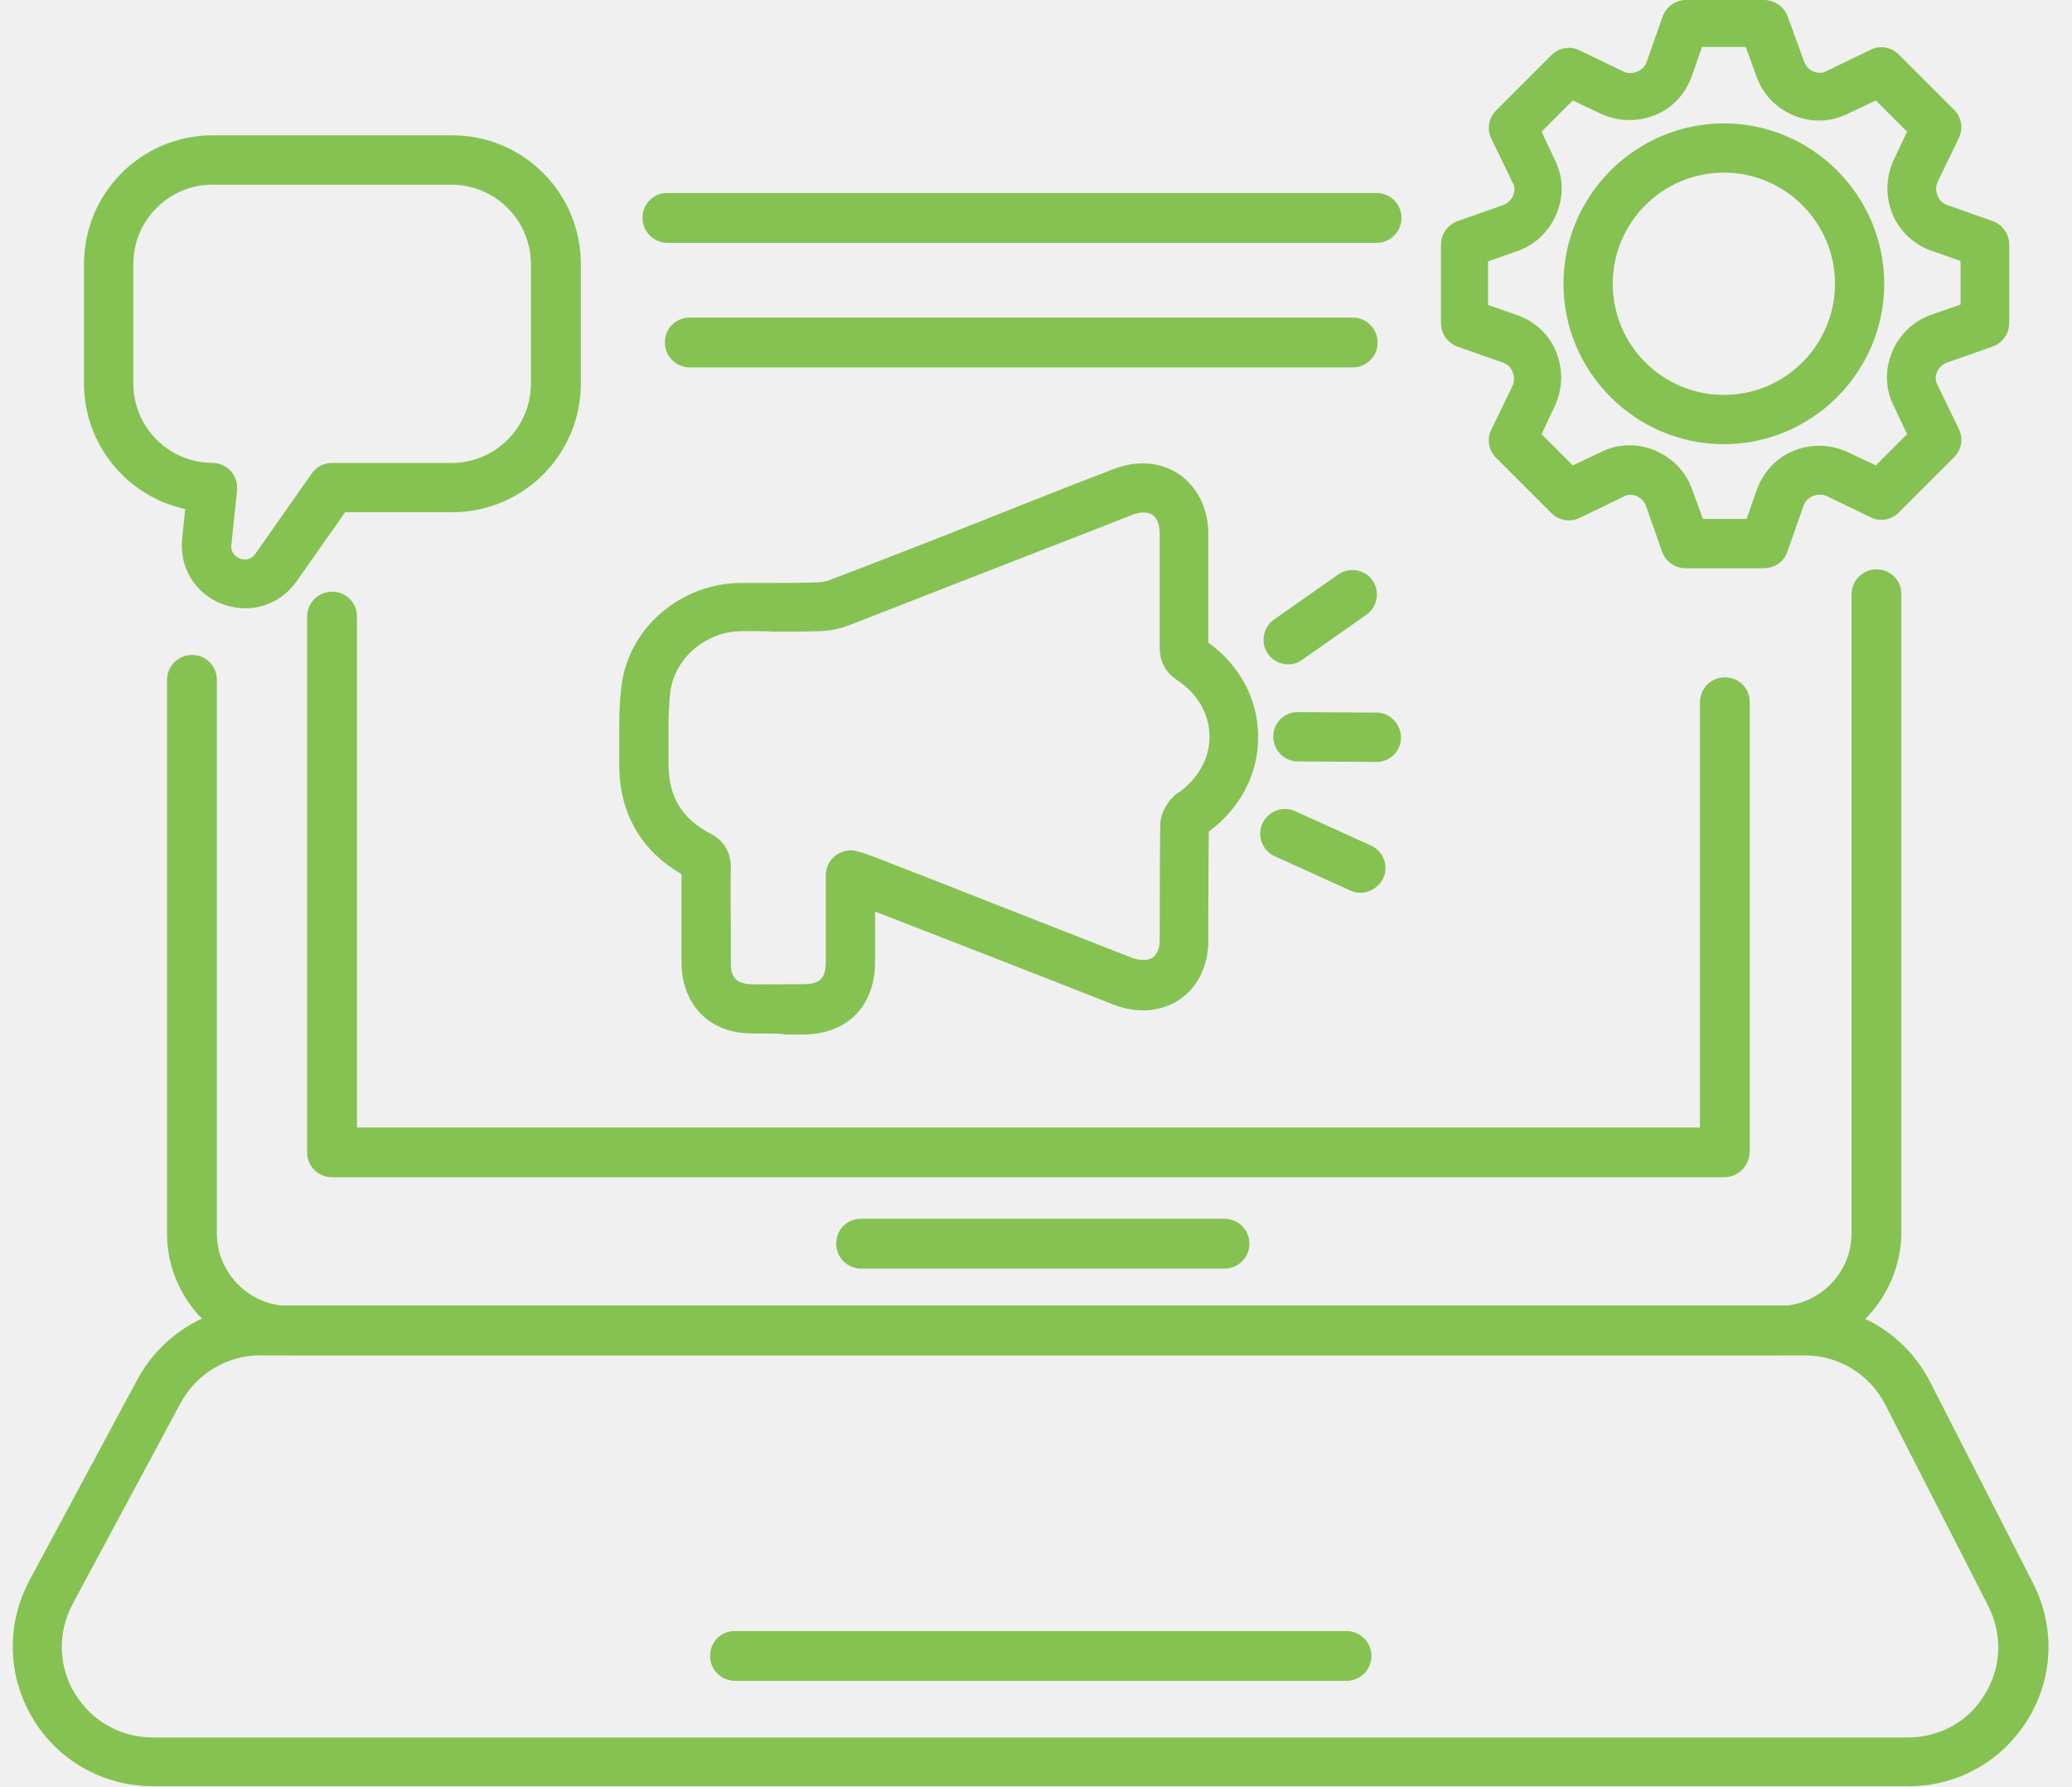
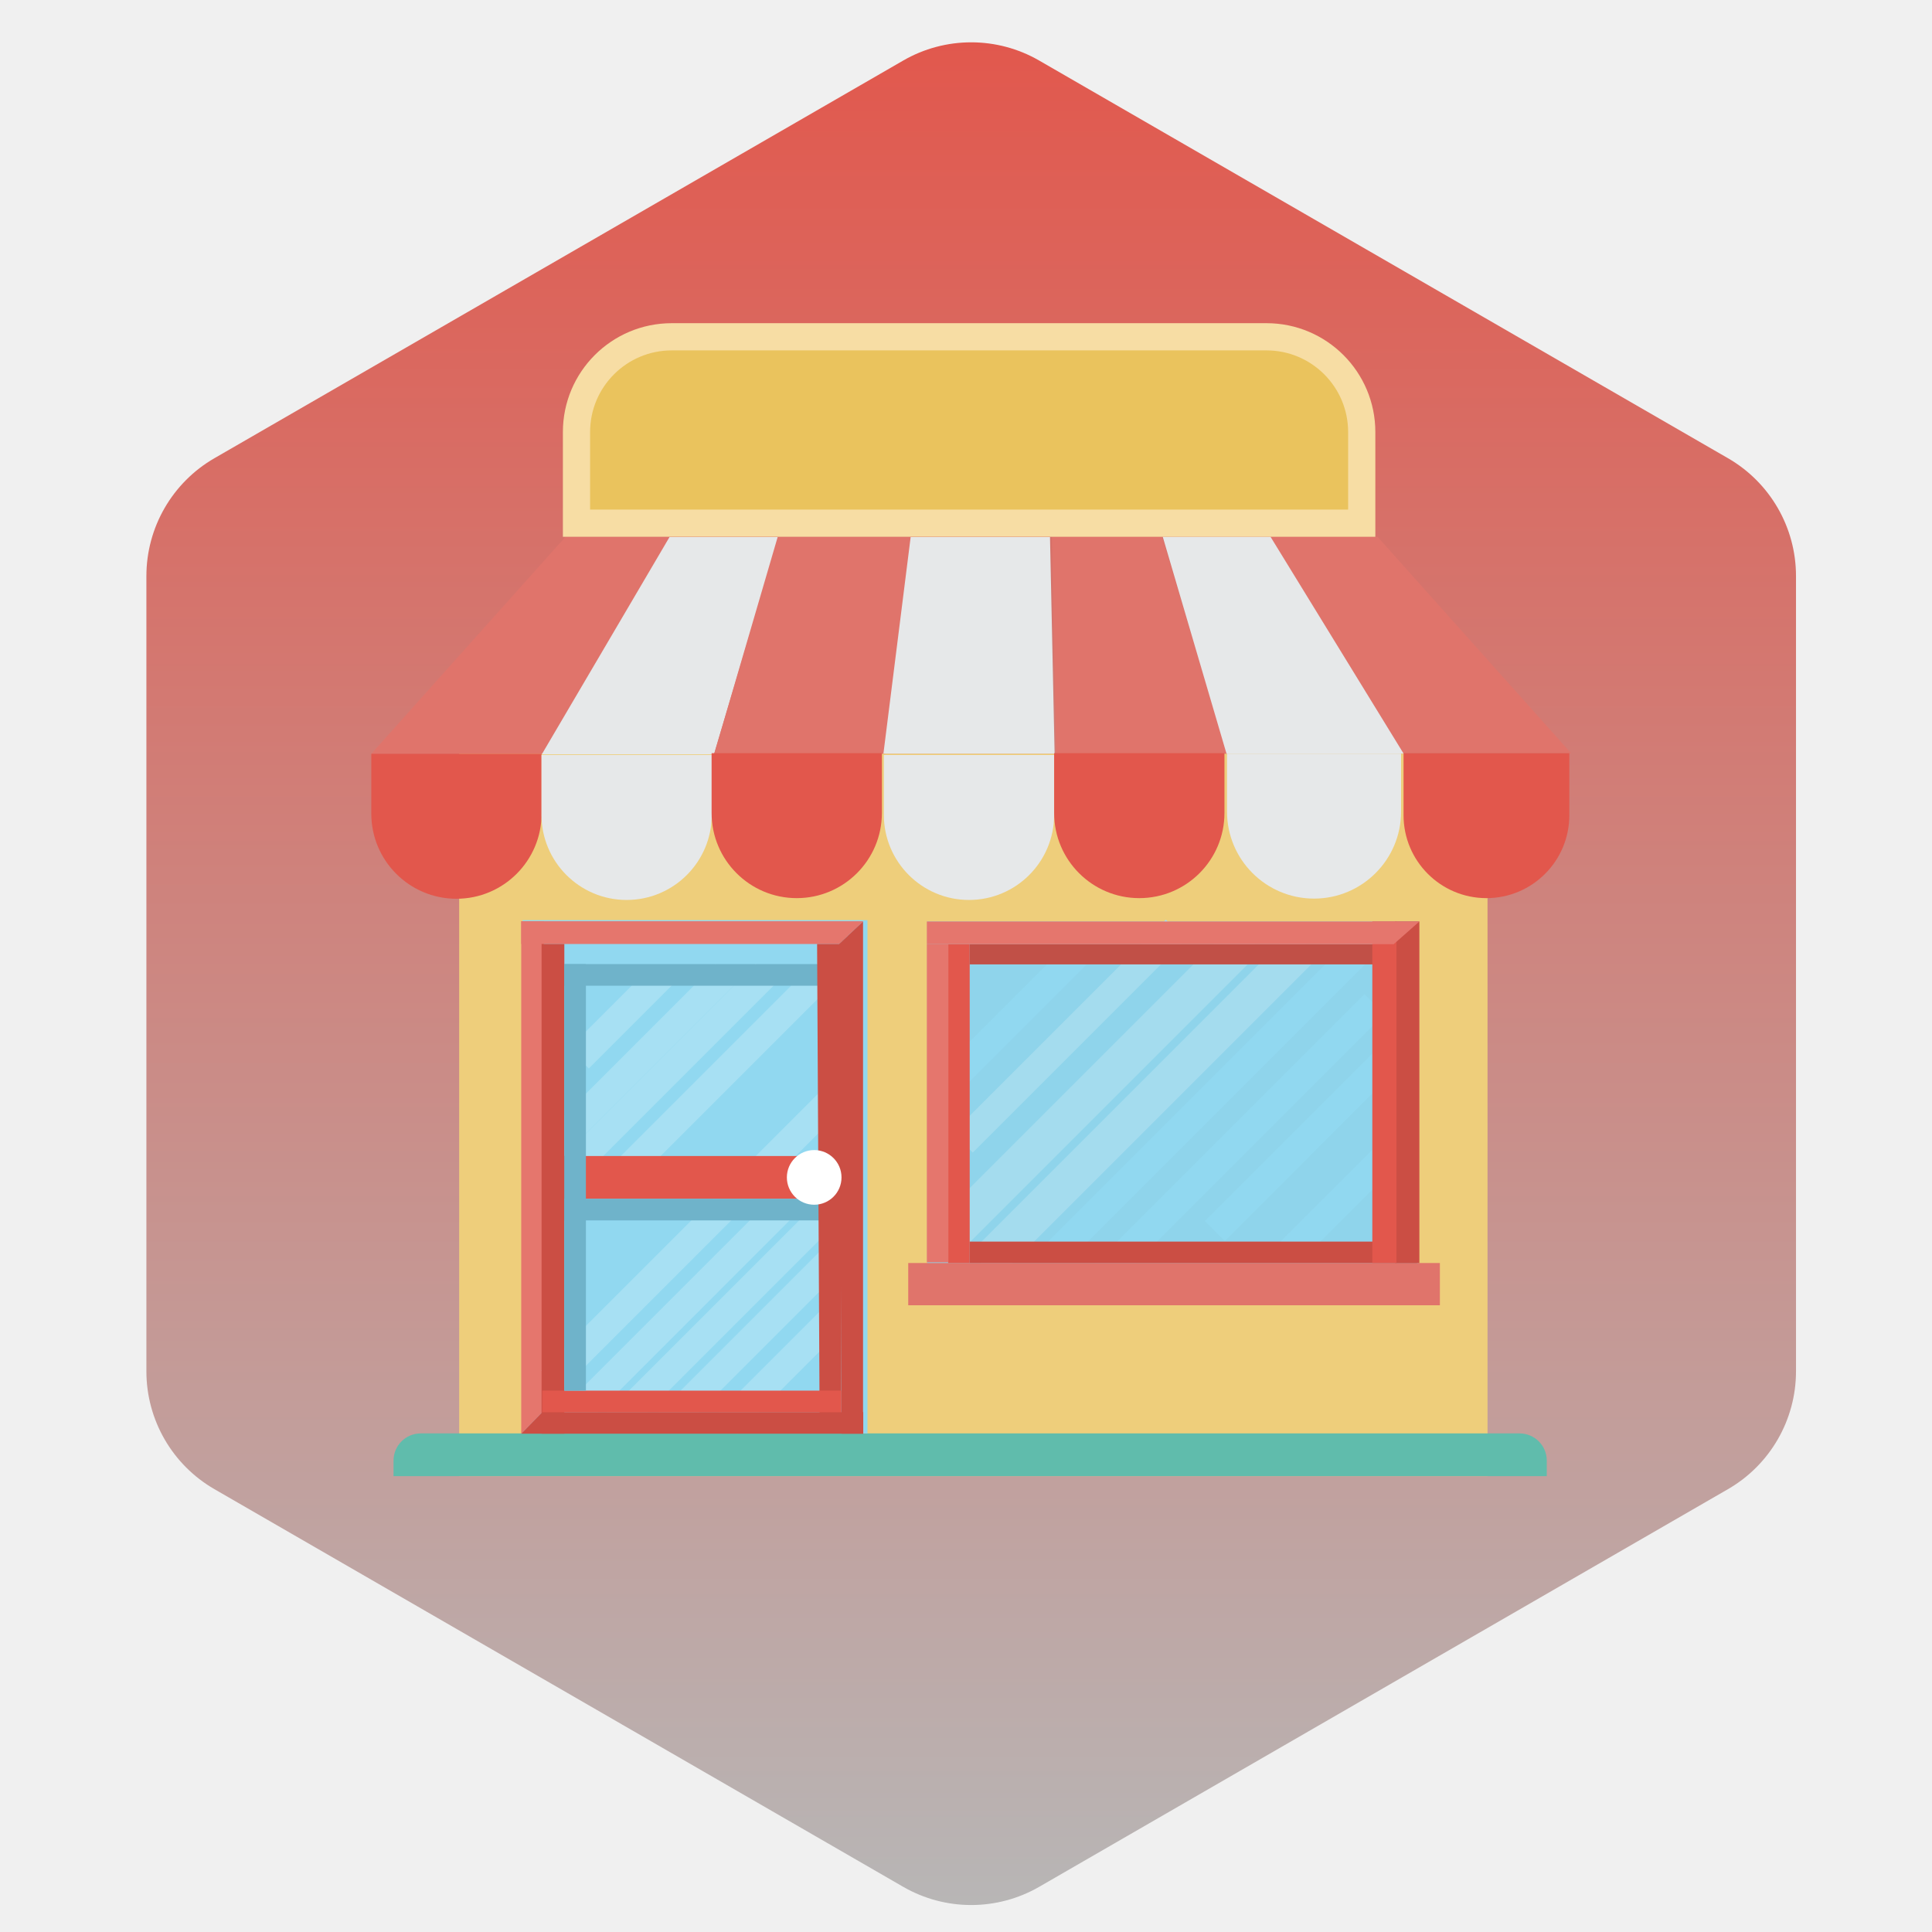
- <svg xmlns="http://www.w3.org/2000/svg" width="58" height="50" viewBox="0 0 58 50" fill="none">
-   <path fill-rule="evenodd" clip-rule="evenodd" d="M48.268 32.953H9.295C8.918 32.953 8.597 32.649 8.597 32.256V17.26C8.597 16.883 8.902 16.562 9.295 16.562C9.688 16.562 9.992 16.866 9.992 17.26V31.559H47.585V19.657C47.585 19.28 47.889 18.959 48.282 18.959C48.676 18.959 48.98 19.263 48.98 19.657V32.239C48.966 32.633 48.659 32.951 48.269 32.951L48.268 32.953Z" fill="#85C252" />
-   <path fill-rule="evenodd" clip-rule="evenodd" d="M37.864 10.284H19.309C18.932 10.284 18.611 9.98 18.611 9.587C18.611 9.193 18.915 8.889 19.309 8.889H37.864C38.241 8.889 38.562 9.193 38.562 9.587C38.562 9.98 38.241 10.284 37.864 10.284Z" fill="#85C252" />
-   <path fill-rule="evenodd" clip-rule="evenodd" d="M49.781 37.936H8.09C6.215 37.936 4.675 36.41 4.675 34.521V19.031C4.675 18.654 4.979 18.333 5.373 18.333C5.766 18.333 6.07 18.637 6.07 19.031V34.521C6.07 35.64 6.985 36.555 8.104 36.555H49.795C50.914 36.555 51.829 35.64 51.829 34.521V16.634C51.829 16.258 52.133 15.937 52.526 15.937C52.92 15.937 53.224 16.241 53.224 16.634V34.521C53.196 36.396 51.67 37.936 49.781 37.936Z" fill="#85C252" />
-   <path fill-rule="evenodd" clip-rule="evenodd" d="M38.534 6.797H18.683C18.306 6.797 17.986 6.493 17.986 6.1C17.986 5.706 18.29 5.402 18.683 5.402H38.534C38.911 5.402 39.231 5.706 39.231 6.1C39.231 6.493 38.911 6.797 38.534 6.797Z" fill="#85C252" />
-   <path fill-rule="evenodd" clip-rule="evenodd" d="M53.413 49.997H4.285C2.89 49.997 1.626 49.286 0.914 48.094C0.203 46.903 0.172 45.464 0.828 44.23L3.849 38.606C4.547 37.328 5.869 36.541 7.309 36.541H50.54C52.007 36.541 53.344 37.356 54.027 38.678L56.904 44.303C57.529 45.522 57.484 46.948 56.773 48.111C56.047 49.303 54.797 50 53.416 50L53.413 49.997ZM7.292 37.936C6.363 37.936 5.504 38.444 5.055 39.272L2.033 44.897C1.612 45.695 1.626 46.627 2.092 47.397C2.558 48.167 3.37 48.633 4.271 48.633H53.4C54.301 48.633 55.115 48.184 55.565 47.414C56.031 46.657 56.059 45.742 55.651 44.944L52.775 39.32C52.339 38.463 51.466 37.939 50.523 37.939H7.292L7.292 37.936Z" fill="#85C252" />
-   <path fill-rule="evenodd" clip-rule="evenodd" d="M34.277 35.509H24.105C23.728 35.509 23.407 35.205 23.407 34.811C23.407 34.418 23.711 34.114 24.105 34.114H34.277C34.654 34.114 34.974 34.418 34.974 34.811C34.974 35.205 34.654 35.509 34.277 35.509Z" fill="#85C252" />
-   <path fill-rule="evenodd" clip-rule="evenodd" d="M37.692 47.048H20.575C20.198 47.048 19.877 46.744 19.877 46.351C19.877 45.957 20.181 45.653 20.575 45.653H37.692C38.068 45.653 38.389 45.957 38.389 46.351C38.389 46.744 38.068 47.048 37.692 47.048Z" fill="#85C252" />
-   <path fill-rule="evenodd" clip-rule="evenodd" d="M6.856 17.025C6.639 17.025 6.421 16.98 6.218 16.908C5.461 16.618 5.012 15.876 5.099 15.078L5.185 14.249C3.573 13.9 2.351 12.461 2.351 10.734V7.391C2.351 5.399 3.963 3.787 5.955 3.787H12.654C14.646 3.787 16.259 5.399 16.259 7.391V10.734C16.259 12.726 14.646 14.338 12.654 14.338H9.66L8.293 16.286C7.945 16.766 7.42 17.028 6.854 17.028L6.856 17.025ZM5.955 5.167C4.736 5.167 3.732 6.155 3.732 7.391V10.733C3.732 11.953 4.719 12.957 5.955 12.957C6.145 12.957 6.332 13.044 6.463 13.189C6.594 13.334 6.653 13.523 6.636 13.727L6.477 15.239C6.449 15.502 6.636 15.602 6.709 15.633C6.795 15.661 6.999 15.719 7.158 15.488L8.729 13.25C8.86 13.06 9.063 12.96 9.295 12.96H12.637C13.857 12.96 14.861 11.972 14.861 10.736V7.394C14.861 6.175 13.873 5.17 12.637 5.17H5.952L5.955 5.167Z" fill="#85C252" />
-   <path fill-rule="evenodd" clip-rule="evenodd" d="M49.387 15.906H47.178C46.887 15.906 46.625 15.716 46.525 15.44L46.075 14.162C46.031 14.031 45.931 13.945 45.813 13.886C45.741 13.858 45.596 13.813 45.451 13.9L44.215 14.497C43.952 14.628 43.634 14.569 43.431 14.366L41.877 12.812C41.673 12.608 41.614 12.287 41.745 12.028L42.343 10.792C42.415 10.633 42.37 10.488 42.343 10.415C42.315 10.343 42.242 10.211 42.08 10.153L40.802 9.704C40.526 9.603 40.336 9.341 40.336 9.051V6.841C40.336 6.551 40.526 6.289 40.802 6.188L42.08 5.739C42.211 5.694 42.298 5.594 42.356 5.477C42.384 5.404 42.429 5.259 42.343 5.114L41.745 3.878C41.614 3.616 41.673 3.298 41.877 3.094L43.431 1.54C43.634 1.336 43.955 1.278 44.215 1.409L45.451 2.006C45.61 2.079 45.755 2.034 45.827 2.006C45.9 1.978 46.031 1.906 46.09 1.744L46.539 0.466C46.639 0.19 46.901 0 47.191 0H49.385C49.675 0 49.937 0.19 50.037 0.449L50.503 1.727C50.548 1.858 50.648 1.959 50.766 2.003C50.838 2.031 50.983 2.076 51.128 1.989L52.364 1.392C52.626 1.261 52.944 1.32 53.148 1.523L54.702 3.077C54.906 3.281 54.965 3.602 54.833 3.861L54.236 5.097C54.164 5.256 54.208 5.402 54.236 5.474C54.264 5.547 54.337 5.678 54.499 5.736L55.776 6.186C56.053 6.286 56.242 6.548 56.242 6.838V9.048C56.242 9.338 56.053 9.601 55.776 9.701L54.499 10.15C54.367 10.195 54.281 10.295 54.222 10.412C54.194 10.485 54.15 10.63 54.236 10.775L54.833 12.011C54.965 12.273 54.906 12.591 54.702 12.795L53.148 14.349C52.944 14.553 52.624 14.611 52.364 14.48L51.128 13.883C50.969 13.811 50.824 13.855 50.752 13.883C50.679 13.911 50.548 13.984 50.489 14.146L50.04 15.423C49.94 15.727 49.677 15.903 49.387 15.903L49.387 15.906ZM47.672 14.525H48.891L49.181 13.696C49.354 13.216 49.733 12.809 50.199 12.622C50.679 12.418 51.231 12.432 51.711 12.65L52.509 13.027L53.383 12.153L53.006 11.355C52.774 10.889 52.758 10.354 52.961 9.86C53.165 9.366 53.558 8.987 54.052 8.814L54.881 8.524V7.304L54.052 7.014C53.572 6.841 53.165 6.462 52.978 5.996C52.774 5.516 52.788 4.964 53.006 4.484L53.383 3.686L52.509 2.812L51.711 3.189C51.245 3.421 50.71 3.437 50.216 3.234C49.722 3.03 49.343 2.637 49.17 2.143L48.866 1.314H47.644L47.353 2.143C47.18 2.623 46.815 3.03 46.335 3.217C45.855 3.421 45.303 3.407 44.823 3.189L44.025 2.812L43.152 3.686L43.528 4.484C43.76 4.95 43.777 5.485 43.573 5.979C43.369 6.473 42.976 6.852 42.482 7.025L41.653 7.316V8.535L42.482 8.825C42.962 8.998 43.369 9.363 43.556 9.843C43.76 10.323 43.746 10.876 43.528 11.355L43.152 12.153L44.025 13.027L44.823 12.65C45.289 12.418 45.825 12.402 46.318 12.605C46.812 12.809 47.192 13.203 47.365 13.696L47.669 14.525H47.672Z" fill="#85C252" />
-   <path fill-rule="evenodd" clip-rule="evenodd" d="M48.255 12.433C45.785 12.433 43.765 10.413 43.765 7.943C43.765 5.474 45.785 3.454 48.255 3.454C50.724 3.454 52.744 5.474 52.744 7.943C52.744 10.413 50.724 12.433 48.255 12.433ZM48.255 4.832C46.539 4.832 45.144 6.227 45.144 7.943C45.144 9.659 46.539 11.054 48.255 11.054C49.97 11.054 51.365 9.659 51.365 7.943C51.365 6.227 49.97 4.832 48.255 4.832Z" fill="#85C252" />
-   <path fill-rule="evenodd" clip-rule="evenodd" d="M21.518 28.927H21.024C19.861 28.913 19.105 28.143 19.077 26.98V26.079V24.466C17.944 23.813 17.347 22.767 17.333 21.444V20.979C17.333 20.381 17.319 19.759 17.405 19.134C17.637 17.536 19.077 16.33 20.734 16.317H21.649C22.056 16.317 22.433 16.317 22.826 16.302H22.854C22.985 16.302 23.144 16.275 23.276 16.216C25.106 15.518 26.953 14.793 28.738 14.079C29.553 13.758 30.351 13.44 31.166 13.133C31.818 12.871 32.502 12.929 33.01 13.278C33.517 13.627 33.824 14.238 33.824 14.949V17.988C34.698 18.613 35.205 19.558 35.219 20.588C35.233 21.634 34.739 22.608 33.838 23.277C33.824 24.296 33.824 25.283 33.824 26.33C33.824 27.027 33.534 27.624 33.026 27.973C32.502 28.322 31.835 28.38 31.166 28.118C29.946 27.638 28.724 27.158 27.488 26.678C26.487 26.285 25.496 25.908 24.495 25.515V26.91C24.495 28.174 23.711 28.958 22.461 28.958H21.995C21.836 28.93 21.674 28.93 21.515 28.93L21.518 28.927ZM21.214 17.666H20.748C19.774 17.68 18.918 18.392 18.773 19.31C18.7 19.834 18.714 20.401 18.714 20.953V21.433C18.728 22.32 19.091 22.915 19.891 23.336C19.905 23.336 19.905 23.35 19.919 23.35C20.282 23.553 20.458 23.874 20.458 24.279C20.444 24.876 20.458 25.484 20.458 26.067V26.968C20.458 27.376 20.631 27.549 21.055 27.549C21.359 27.563 21.68 27.549 21.984 27.549H22.464C22.971 27.549 23.117 27.39 23.117 26.879V24.497C23.117 24.279 23.217 24.075 23.393 23.944C23.566 23.813 23.786 23.771 23.99 23.827C24.163 23.872 24.28 23.913 24.397 23.958C25.602 24.424 26.794 24.887 28.002 25.367C29.221 25.847 30.457 26.327 31.679 26.807C31.911 26.893 32.128 26.893 32.259 26.807C32.391 26.72 32.463 26.544 32.463 26.313C32.463 25.222 32.463 24.192 32.477 23.116C32.477 22.781 32.667 22.432 32.943 22.214C32.943 22.214 32.957 22.2 32.971 22.2C33.537 21.807 33.872 21.213 33.858 20.588C33.844 19.977 33.523 19.41 32.943 19.034L32.929 19.02C32.608 18.802 32.463 18.495 32.463 18.119V14.935C32.463 14.687 32.391 14.5 32.259 14.411C32.128 14.324 31.925 14.324 31.693 14.411C30.878 14.732 30.08 15.05 29.266 15.357C27.477 16.054 25.619 16.779 23.786 17.494C23.496 17.611 23.175 17.667 22.885 17.667C22.478 17.681 22.056 17.681 21.666 17.681C21.49 17.667 21.362 17.667 21.217 17.667L21.214 17.666Z" fill="#85C252" />
-   <path fill-rule="evenodd" clip-rule="evenodd" d="M36.062 18.596C35.845 18.596 35.627 18.495 35.496 18.306C35.278 18.002 35.351 17.564 35.655 17.346L37.457 16.082C37.761 15.864 38.2 15.937 38.417 16.241C38.635 16.545 38.562 16.983 38.258 17.201L36.456 18.465C36.339 18.551 36.208 18.596 36.062 18.596Z" fill="#85C252" />
-   <path fill-rule="evenodd" clip-rule="evenodd" d="M38.534 21.327L36.324 21.313C35.947 21.313 35.641 20.992 35.641 20.616C35.641 20.239 35.945 19.932 36.324 19.932L38.534 19.946C38.91 19.946 39.217 20.267 39.217 20.643C39.217 21.02 38.913 21.327 38.534 21.327Z" fill="#85C252" />
-   <path fill-rule="evenodd" clip-rule="evenodd" d="M38.082 24.988C37.982 24.988 37.893 24.974 37.806 24.929L35.686 23.969C35.337 23.81 35.178 23.403 35.337 23.054C35.496 22.705 35.903 22.546 36.252 22.705L38.373 23.665C38.721 23.824 38.88 24.232 38.721 24.58C38.59 24.842 38.345 24.988 38.082 24.988Z" fill="#85C252" />
+ <svg xmlns="http://www.w3.org/2000/svg" width="71" height="71" viewBox="0 0 71 71" fill="none">
+   <path d="M33.191 2.226C34.738 1.332 36.644 1.332 38.191 2.226L63.502 16.839C65.049 17.732 66.002 19.383 66.002 21.169V50.395C66.002 52.182 65.049 53.833 63.502 54.726L38.191 69.339C36.644 70.232 34.738 70.232 33.191 69.339L7.88 54.726C6.333 53.833 5.38 52.182 5.38 50.395V21.169C5.38 19.383 6.333 17.732 7.88 16.839L33.191 2.226Z" fill="url(#paint0_linear_152_889)" />
+   <rect x="16.874" y="27.695" width="37.792" height="26.553" fill="#EECE7B" />
+   <path d="M14.462 53.677C14.462 53.125 14.909 52.677 15.462 52.677H55.843C56.396 52.677 56.843 53.125 56.843 53.677V54.248H14.462V53.677Z" fill="#60BCAC" />
+   <rect x="19.207" y="33.815" width="12.672" height="18.863" fill="#91D8F0" />
+   <path d="M19.155 33.855L19.991 33.855L19.937 51.894L19.155 52.687V33.855Z" fill="#E5766D" />
+   <path d="M19.155 34.691L19.155 33.855H31.724L30.84 34.691H19.155Z" fill="#E5766D" />
+   <rect x="23.985" y="35.454" width="1.036" height="4.356" transform="rotate(45 23.9855 35.4543)" fill="#A7E0F3" />
+   <rect x="30.091" y="40.166" width="1.036" height="14.413" transform="rotate(45 30.0907 40.1659)" fill="#A7E0F3" />
+   <rect x="30.871" y="41.532" width="1.036" height="14.66" transform="rotate(45 30.8712 41.5324)" fill="#A7E0F3" />
+   <rect x="30.569" y="45.548" width="1.036" height="9.046" transform="rotate(45 30.5688 45.5478)" fill="#A7E0F3" />
+   <rect x="30.991" y="47.329" width="1.036" height="6.544" transform="rotate(45 30.9907 47.329)" fill="#A7E0F3" />
+   <rect x="30.942" y="43.276" width="1.036" height="12.234" transform="rotate(45 30.9422 43.2764)" fill="#A7E0F3" />
+   <rect x="26.292" y="35.43" width="1.036" height="8.893" transform="rotate(45 26.2922 35.4299)" fill="#A7E0F3" />
+   <rect x="27.764" y="35.423" width="1.036" height="9.938" transform="rotate(45 27.7642 35.4235)" fill="#A7E0F3" />
+   <rect x="29.809" y="35.487" width="1.036" height="9.938" transform="rotate(45 29.8088 35.4869)" fill="#A7E0F3" />
+   <rect x="30.192" y="37.821" width="1.036" height="14.551" transform="rotate(45 30.1921 37.8213)" fill="#91D8F0" />
+   <path d="M20.737 42.483H30.139C30.573 42.483 30.924 42.835 30.924 43.269V43.269C30.924 43.702 30.573 44.054 30.139 44.054H20.737V42.483Z" fill="#E2574C" />
+   <rect x="20.737" y="44.054" width="9.398" height="0.795" fill="#6FB3CA" />
+   <rect x="20.737" y="35.43" width="9.398" height="0.795" fill="#6FB3CA" />
+   <path d="M19.903 34.691L20.739 34.691V52.687H19.903V34.691Z" fill="#CB4E44" />
+   <path d="M30.842 34.687L31.716 33.864V52.687H30.924L30.842 34.687Z" fill="#CB4E44" />
+   <path d="M30.028 34.691H30.914V52.659H30.123L30.028 34.691Z" fill="#CB4E44" />
+   <circle cx="29.921" cy="43.269" r="1.004" fill="white" />
+   <path d="M31.724 51.894L31.724 52.687H19.156L19.933 51.894H31.724Z" fill="#CB4E44" />
+   <rect x="19.928" y="51.105" width="10.986" height="0.795" fill="#E2574C" />
+   <rect x="34.075" y="33.864" width="18.052" height="12.728" fill="#8FD4EB" />
+   <rect x="39.176" y="34.739" width="1.036" height="7.175" transform="rotate(45 39.1763 34.7385)" fill="#91D8F0" />
+   <rect x="42.843" y="33.797" width="1.036" height="11.069" transform="rotate(45 42.8426 33.7972)" fill="#A4DCEE" />
+   <rect x="45.367" y="33.93" width="1.41" height="15.377" transform="rotate(45 45.367 33.9301)" fill="#A4DCEE" />
+   <rect x="47.497" y="34.205" width="1.363" height="16.736" transform="rotate(45 47.4969 34.205)" fill="#A4DCEE" />
+   <rect x="49.577" y="34.564" width="1.036" height="15.689" transform="rotate(45 49.5767 34.5638)" fill="#91D8F0" />
+   <rect x="50.143" y="36.537" width="1.036" height="14.473" transform="rotate(45 50.1428 36.5371)" fill="#91D8F0" />
+   <rect x="50.543" y="38.611" width="1.036" height="8.856" transform="rotate(45 50.5431 38.6105)" fill="#91D8F0" />
+   <rect x="50.542" y="42.143" width="1.036" height="5.005" transform="rotate(45 50.5418 42.1426)" fill="#91D8F0" />
+   <rect x="20.737" y="51.105" width="15.675" height="0.795" transform="rotate(-90 20.7373 51.1054)" fill="#6FB3CA" />
+   <rect x="33.377" y="46.415" width="19.538" height="1.553" fill="#E0746B" />
+   <rect x="34.844" y="34.699" width="0.792" height="11.716" fill="#E2574C" />
+   <rect x="34.061" y="34.699" width="0.792" height="11.691" fill="#E5766D" />
+   <rect x="35.636" y="45.628" width="16.443" height="0.787" fill="#CB4E44" />
+   <rect x="35.636" y="34.699" width="14.907" height="0.742" fill="#C15047" />
+   <rect x="51.275" y="33.864" width="0.886" height="12.551" fill="#CB4E44" />
+   <rect x="50.432" y="33.864" width="0.886" height="12.551" fill="#E2574C" />
+   <path d="M34.061 34.699L34.061 33.864H52.162L51.217 34.699H34.061Z" fill="#E5766D" />
+   <path d="M20.773 19.738L24.607 19.738L19.919 27.702H13.645L20.773 19.738Z" fill="#E0746B" />
+   <path d="M46.692 19.731H50.628L57.737 27.679H51.574L46.692 19.731Z" fill="#E0746B" />
+   <path d="M24.603 19.738H28.617L26.236 27.723H19.91L24.603 19.738Z" fill="#E6E8E9" />
+   <path d="M28.578 19.738L33.518 19.738L32.532 27.698L26.242 27.723L28.578 19.738Z" fill="#E0746B" />
+   <path d="M38.657 19.726H42.703L45.092 27.696H38.81L38.657 19.726Z" fill="#E0746B" />
+   <path d="M33.466 19.738H38.587L38.756 27.696H32.465L33.466 19.738Z" fill="#E6E8E9" />
+   <path d="M42.73 19.726H46.691L51.58 27.692H45.072L42.73 19.726Z" fill="#E6E8E9" />
+   <path d="M13.645 27.702H19.903V29.9C19.903 31.628 18.502 33.029 16.774 33.029V33.029C15.046 33.029 13.645 31.628 13.645 29.9V27.702Z" fill="#E2574C" />
+   <path d="M19.899 27.746H26.157V29.944C26.157 31.672 24.756 33.073 23.028 33.073V33.073C21.3 33.073 19.899 31.672 19.899 29.944V27.746Z" fill="#E6E8E9" />
+   <path d="M26.151 27.679H32.409V29.877C32.409 31.605 31.008 33.006 29.28 33.006V33.006C27.552 33.006 26.151 31.605 26.151 29.877V27.679Z" fill="#E2574C" />
+   <path d="M32.481 27.746H38.739V29.944C38.739 31.672 37.339 33.073 35.61 33.073V33.073C33.882 33.073 32.481 31.672 32.481 29.944V27.746Z" fill="#E6E8E9" />
+   <path d="M38.739 27.679H44.998V29.877C44.998 31.605 43.597 33.006 41.868 33.006V33.006C40.14 33.006 38.739 31.605 38.739 29.877V27.679Z" fill="#E2574C" />
+   <path d="M45.092 27.696H51.489V29.824C51.489 31.59 50.057 33.023 48.291 33.023V33.023C46.524 33.023 45.092 31.59 45.092 29.824V27.696Z" fill="#E6E8E9" />
+   <path d="M51.58 27.679H57.672V29.96C57.672 31.642 56.308 33.006 54.626 33.006V33.006C52.944 33.006 51.58 31.642 51.58 29.96V27.679Z" fill="#E2574C" />
+   <path d="M24.686 12.377H46.543C48.476 12.377 50.043 13.944 50.043 15.877V19.226H21.186V15.877C21.186 13.944 22.753 12.377 24.686 12.377Z" fill="#EAC35D" stroke="#F7DDA4" />
+   <defs>
+     <linearGradient id="paint0_linear_152_889" x1="35.691" y1="0.782" x2="35.691" y2="70.782" gradientUnits="userSpaceOnUse">
+       <stop stop-color="#E2574C" />
+       <stop offset="1" stop-color="#B7B7B7" />
+     </linearGradient>
+   </defs>
</svg>
